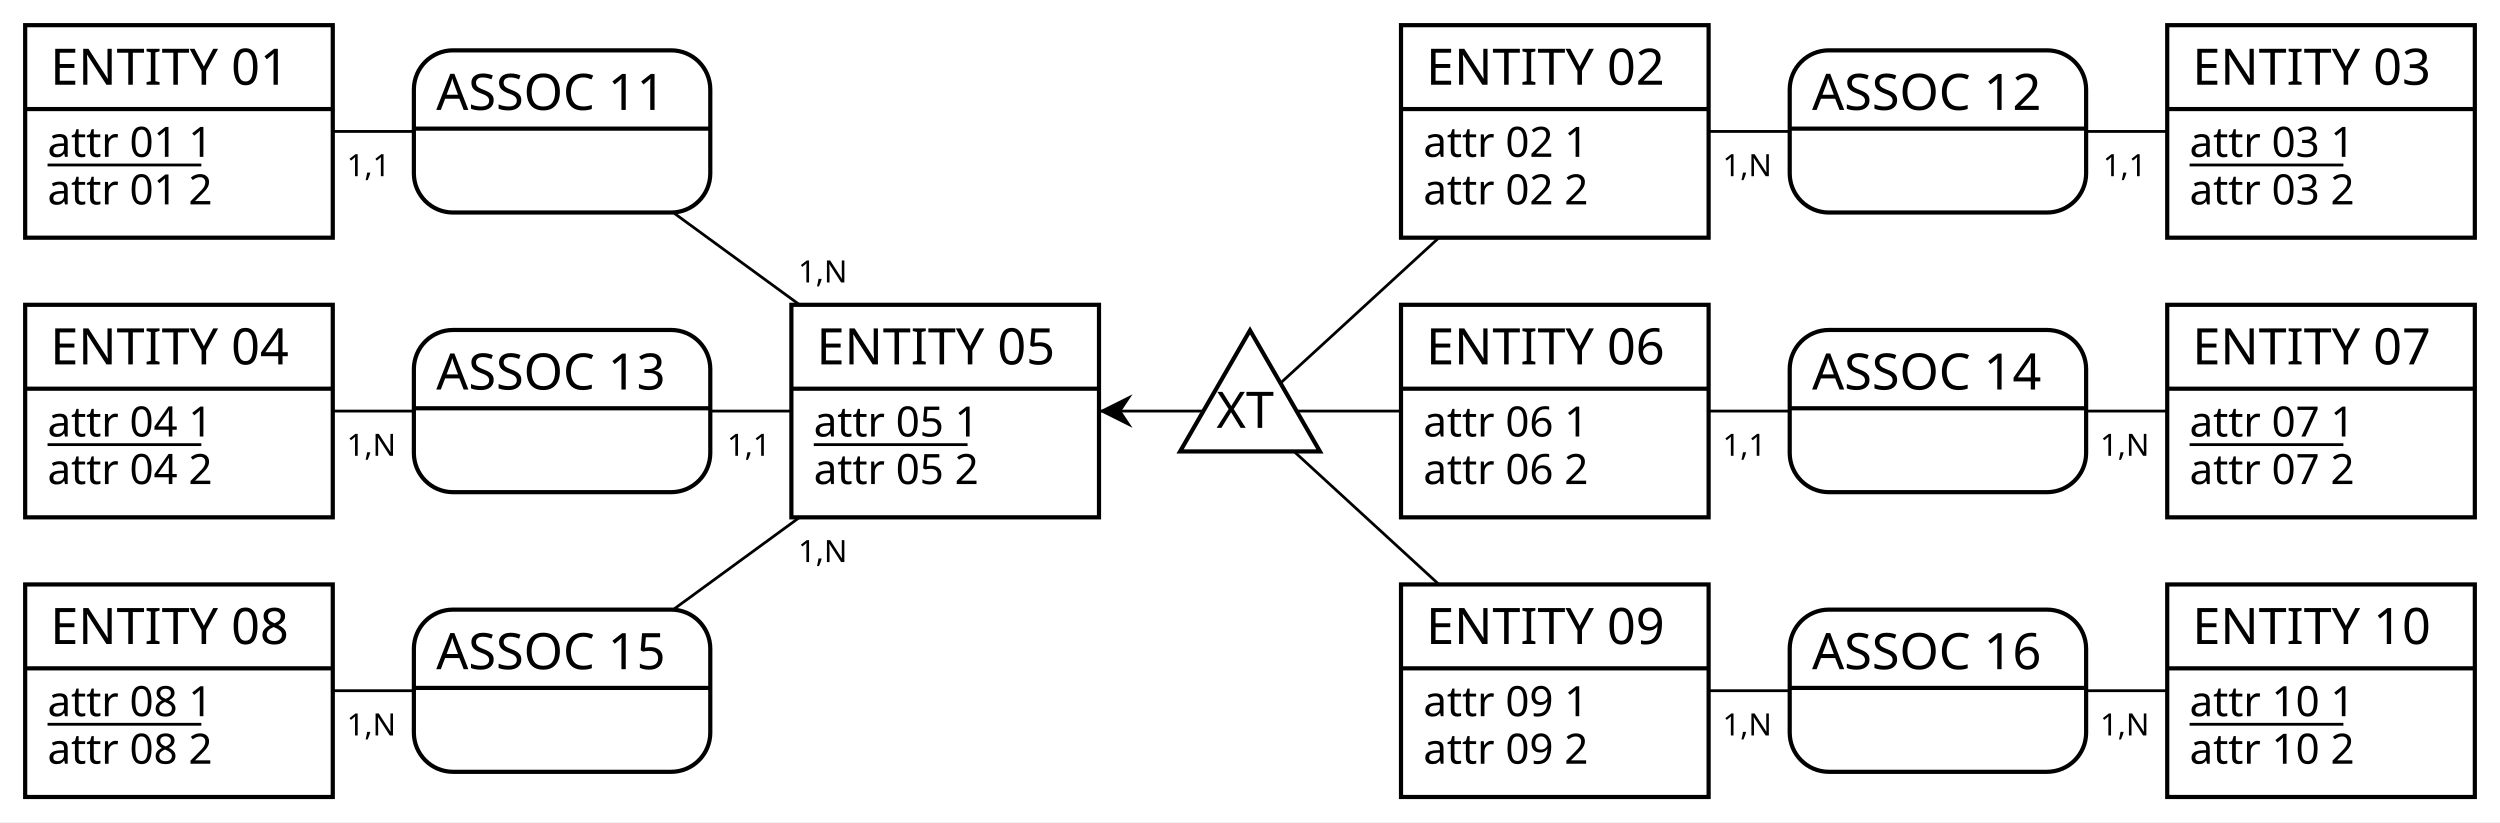
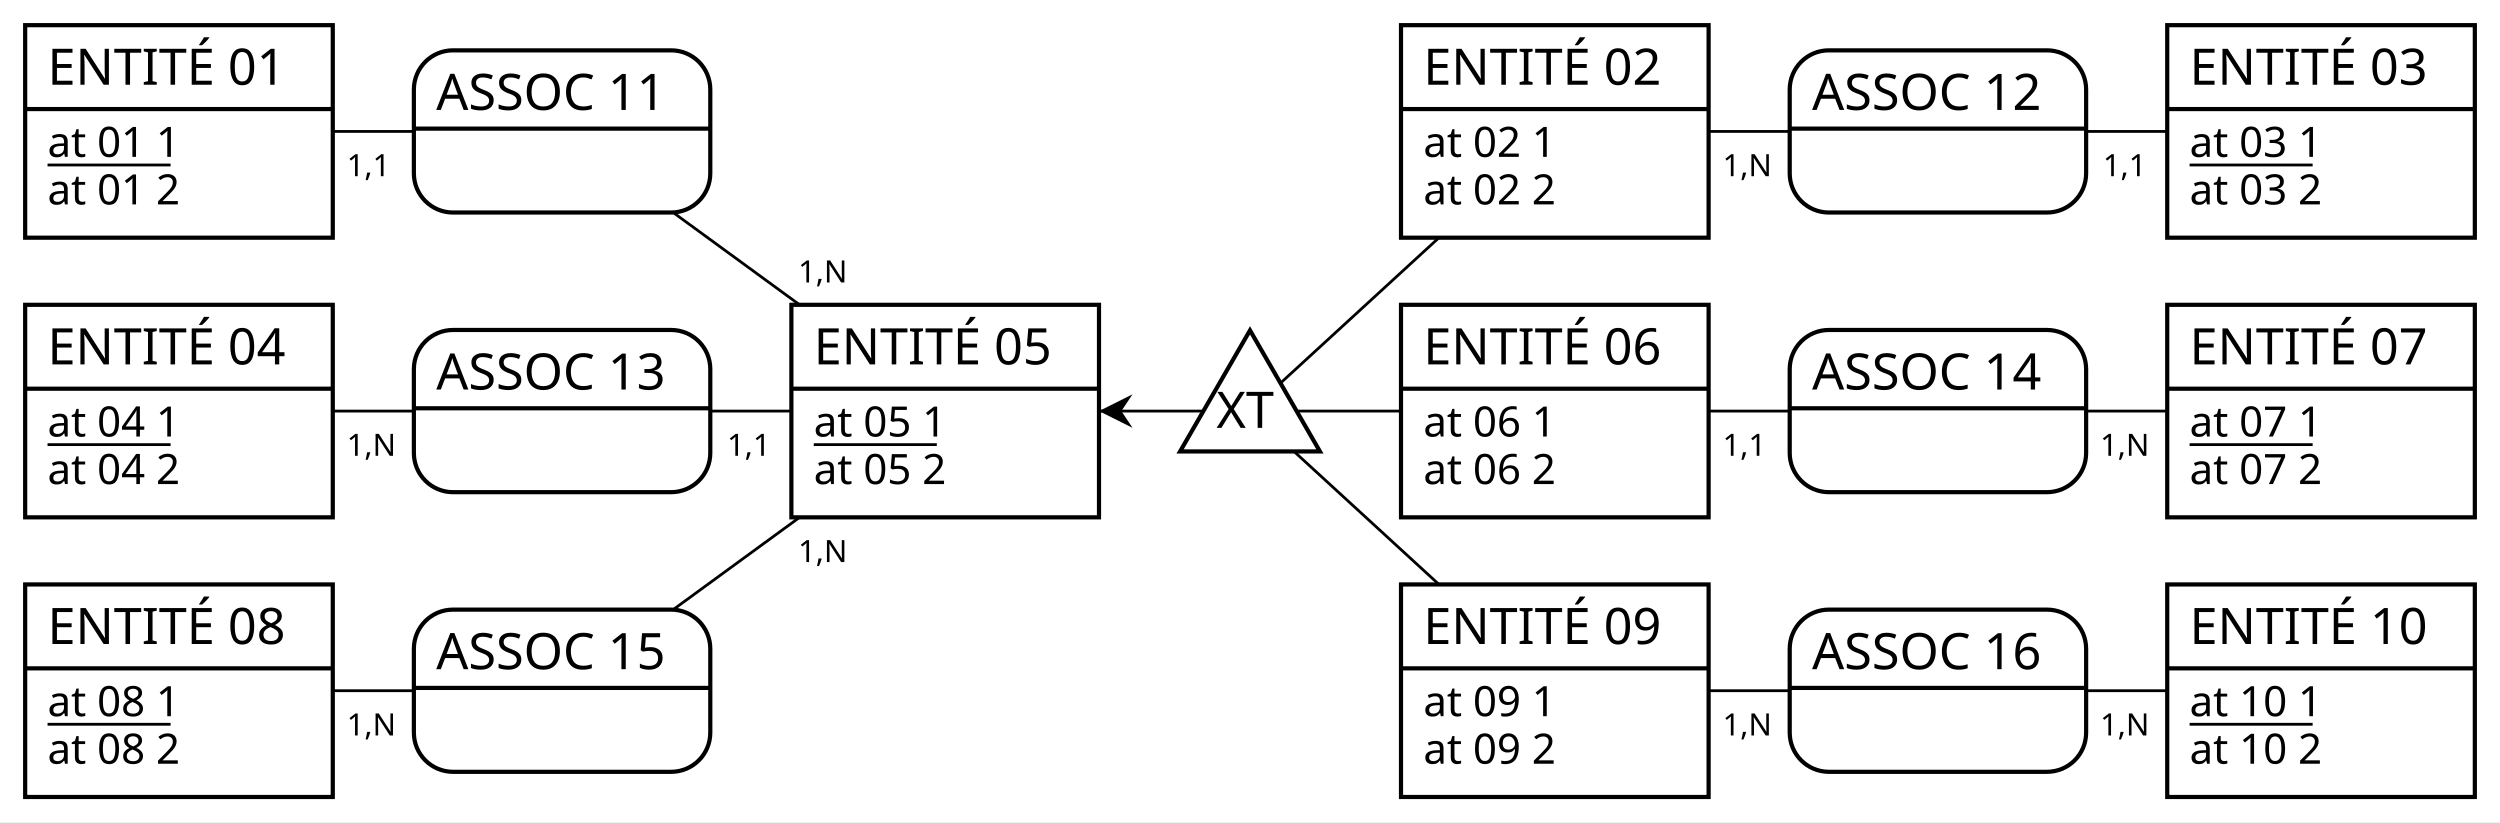
<svg xmlns="http://www.w3.org/2000/svg" width="894" height="294" viewBox="0 0 894 294">
  <rect x="0" y="0" width="894" height="294" fill="#FFFFFF" stroke="none" stroke-width="0" />
  <g>
    <line x1="338" y1="147" x2="447" y2="147" stroke="#000000" stroke-width="1" />
    <polygon points="393 147 405 141 401 147 405 153" fill="#000000" stroke-width="0" />
    <line x1="556" y1="47" x2="447" y2="147" stroke="#000000" stroke-width="1" />
    <line x1="556" y1="147" x2="447" y2="147" stroke="#000000" stroke-width="1" />
    <line x1="556" y1="247" x2="447" y2="147" stroke="#000000" stroke-width="1" />
    <g>
      <polygon points="447 118.13 422 161.43 472 161.43" stroke="#000000" stroke-width="1.5" fill="#FFFFFF" />
      <text x="435" y="153" fill="#000000" font-family="Copperplate" font-size="18">XT</text>
    </g>
  </g>
  <g>
    <line x1="338" y1="147" x2="201" y2="47" stroke="#000000" stroke-width="1" />
    <line x1="64" y1="47" x2="201" y2="47" stroke="#000000" stroke-width="1" />
    <g>
      <path d="M240 18 a14 14 90 0 1 14 14 V46 h-106 V32 a14 14 90 0 1 14 -14" fill="#FFFFFF" stroke="#FFFFFF" stroke-width="0" />
      <path d="M254 46 v16 a14 14 90 0 1 -14 14 H162 a14 14 90 0 1 -14 -14 V46 H106" fill="#FFFFFF" stroke="#FFFFFF" stroke-width="0" />
      <rect x="148" y="18" width="106" height="58" fill="none" rx="14" stroke="#000000" stroke-width="1.5" />
      <line x1="148" y1="46" x2="254" y2="46" stroke="#000000" stroke-width="1.5" />
      <text x="156" y="39.3" fill="#000000" font-family="Copperplate" font-size="18">ASSOC 11</text>
    </g>
    <text x="285.41" y="101" fill="#000000" font-family="Futura" font-size="11">1,N</text>
    <text x="124" y="63" fill="#000000" font-family="Futura" font-size="11">1,1</text>
  </g>
  <g>
    <line x1="830" y1="47" x2="693" y2="47" stroke="#000000" stroke-width="1" />
    <line x1="556" y1="47" x2="693" y2="47" stroke="#000000" stroke-width="1" />
    <g>
      <path d="M732 18 a14 14 90 0 1 14 14 V46 h-106 V32 a14 14 90 0 1 14 -14" fill="#FFFFFF" stroke="#FFFFFF" stroke-width="0" />
      <path d="M746 46 v16 a14 14 90 0 1 -14 14 H654 a14 14 90 0 1 -14 -14 V46 H106" fill="#FFFFFF" stroke="#FFFFFF" stroke-width="0" />
      <rect x="640" y="18" width="106" height="58" fill="none" rx="14" stroke="#000000" stroke-width="1.5" />
      <line x1="640" y1="46" x2="746" y2="46" stroke="#000000" stroke-width="1.5" />
      <text x="648" y="39.3" fill="#000000" font-family="Copperplate" font-size="18">ASSOC 12</text>
    </g>
    <text x="752" y="63" fill="#000000" font-family="Futura" font-size="11">1,1</text>
    <text x="616" y="63" fill="#000000" font-family="Futura" font-size="11">1,N</text>
  </g>
  <g>
    <line x1="338" y1="147" x2="201" y2="147" stroke="#000000" stroke-width="1" />
    <line x1="64" y1="147" x2="201" y2="147" stroke="#000000" stroke-width="1" />
    <g>
      <path d="M240 118 a14 14 90 0 1 14 14 V146 h-106 V132 a14 14 90 0 1 14 -14" fill="#FFFFFF" stroke="#FFFFFF" stroke-width="0" />
      <path d="M254 146 v16 a14 14 90 0 1 -14 14 H162 a14 14 90 0 1 -14 -14 V146 H106" fill="#FFFFFF" stroke="#FFFFFF" stroke-width="0" />
      <rect x="148" y="118" width="106" height="58" fill="none" rx="14" stroke="#000000" stroke-width="1.5" />
      <line x1="148" y1="146" x2="254" y2="146" stroke="#000000" stroke-width="1.5" />
      <text x="156" y="139.3" fill="#000000" font-family="Copperplate" font-size="18">ASSOC 13</text>
    </g>
    <text x="260" y="163" fill="#000000" font-family="Futura" font-size="11">1,1</text>
    <text x="124" y="163" fill="#000000" font-family="Futura" font-size="11">1,N</text>
  </g>
  <g>
    <line x1="830" y1="147" x2="693" y2="147" stroke="#000000" stroke-width="1" />
    <line x1="556" y1="147" x2="693" y2="147" stroke="#000000" stroke-width="1" />
    <g>
      <path d="M732 118 a14 14 90 0 1 14 14 V146 h-106 V132 a14 14 90 0 1 14 -14" fill="#FFFFFF" stroke="#FFFFFF" stroke-width="0" />
      <path d="M746 146 v16 a14 14 90 0 1 -14 14 H654 a14 14 90 0 1 -14 -14 V146 H106" fill="#FFFFFF" stroke="#FFFFFF" stroke-width="0" />
      <rect x="640" y="118" width="106" height="58" fill="none" rx="14" stroke="#000000" stroke-width="1.5" />
      <line x1="640" y1="146" x2="746" y2="146" stroke="#000000" stroke-width="1.5" />
      <text x="648" y="139.3" fill="#000000" font-family="Copperplate" font-size="18">ASSOC 14</text>
    </g>
    <text x="751" y="163" fill="#000000" font-family="Futura" font-size="11">1,N</text>
    <text x="616" y="163" fill="#000000" font-family="Futura" font-size="11">1,1</text>
  </g>
  <g>
    <line x1="338" y1="147" x2="201" y2="247" stroke="#000000" stroke-width="1" />
    <line x1="64" y1="247" x2="201" y2="247" stroke="#000000" stroke-width="1" />
    <g>
      <path d="M240 218 a14 14 90 0 1 14 14 V246 h-106 V232 a14 14 90 0 1 14 -14" fill="#FFFFFF" stroke="#FFFFFF" stroke-width="0" />
      <path d="M254 246 v16 a14 14 90 0 1 -14 14 H162 a14 14 90 0 1 -14 -14 V246 H106" fill="#FFFFFF" stroke="#FFFFFF" stroke-width="0" />
      <rect x="148" y="218" width="106" height="58" fill="none" rx="14" stroke="#000000" stroke-width="1.5" />
      <line x1="148" y1="246" x2="254" y2="246" stroke="#000000" stroke-width="1.5" />
      <text x="156" y="239.3" fill="#000000" font-family="Copperplate" font-size="18">ASSOC 15</text>
    </g>
    <text x="285.41" y="201" fill="#000000" font-family="Futura" font-size="11">1,N</text>
    <text x="124" y="263" fill="#000000" font-family="Futura" font-size="11">1,N</text>
  </g>
  <g>
    <line x1="830" y1="247" x2="693" y2="247" stroke="#000000" stroke-width="1" />
    <line x1="556" y1="247" x2="693" y2="247" stroke="#000000" stroke-width="1" />
    <g>
      <path d="M732 218 a14 14 90 0 1 14 14 V246 h-106 V232 a14 14 90 0 1 14 -14" fill="#FFFFFF" stroke="#FFFFFF" stroke-width="0" />
      <path d="M746 246 v16 a14 14 90 0 1 -14 14 H654 a14 14 90 0 1 -14 -14 V246 H106" fill="#FFFFFF" stroke="#FFFFFF" stroke-width="0" />
      <rect x="640" y="218" width="106" height="58" fill="none" rx="14" stroke="#000000" stroke-width="1.5" />
      <line x1="640" y1="246" x2="746" y2="246" stroke="#000000" stroke-width="1.5" />
      <text x="648" y="239.3" fill="#000000" font-family="Copperplate" font-size="18">ASSOC 16</text>
    </g>
    <text x="751" y="263" fill="#000000" font-family="Futura" font-size="11">1,N</text>
    <text x="616" y="263" fill="#000000" font-family="Futura" font-size="11">1,N</text>
  </g>
  <g>
    <g>
      <rect x="9" y="9" width="110" height="30" fill="#FFFFFF" stroke="none" stroke-width="0" opacity="1" />
      <rect x="9" y="39" width="110" height="46" fill="#FFFFFF" stroke="none" stroke-width="0" opacity="1" />
      <rect x="9" y="9" width="110" height="76" fill="none" stroke="#000000" stroke-width="1.5" opacity="1" />
      <line x1="9" y1="39" x2="119" y2="39" stroke="#000000" stroke-width="1.5" />
    </g>
-     <text x="18" y="30.3" fill="#000000" font-family="Copperplate" font-size="18">ENTITY 01</text>
-     <text x="17" y="56.1" fill="#000000" font-family="Gill Sans" font-size="15">attr 01 1</text>
-     <line x1="17" y1="59" x2="72" y2="59" stroke="#000000" stroke-width="1" />
-     <text x="17" y="73.1" fill="#000000" font-family="Gill Sans" font-size="15">attr 01 2</text>
+     <text x="17" y="30.3" fill="#000000" font-family="Copperplate" font-size="18">ENTITÉ 01</text>
+     <text x="17" y="56.1" fill="#000000" font-family="Gill Sans" font-size="15">at 01 1</text>
+     <line x1="17" y1="59" x2="61" y2="59" stroke="#000000" stroke-width="1" />
+     <text x="17" y="73.1" fill="#000000" font-family="Gill Sans" font-size="15">at 01 2</text>
  </g>
  <g>
    <g>
      <rect x="501" y="9" width="110" height="30" fill="#FFFFFF" stroke="none" stroke-width="0" opacity="1" />
      <rect x="501" y="39" width="110" height="46" fill="#FFFFFF" stroke="none" stroke-width="0" opacity="1" />
      <rect x="501" y="9" width="110" height="76" fill="none" stroke="#000000" stroke-width="1.5" opacity="1" />
      <line x1="501" y1="39" x2="611" y2="39" stroke="#000000" stroke-width="1.5" />
    </g>
-     <text x="510" y="30.3" fill="#000000" font-family="Copperplate" font-size="18">ENTITY 02</text>
-     <text x="509" y="56.1" fill="#000000" font-family="Gill Sans" font-size="15">attr 02 1</text>
-     <text x="509" y="73.1" fill="#000000" font-family="Gill Sans" font-size="15">attr 02 2</text>
+     <text x="509" y="30.3" fill="#000000" font-family="Copperplate" font-size="18">ENTITÉ 02</text>
+     <text x="509" y="56.1" fill="#000000" font-family="Gill Sans" font-size="15">at 02 1</text>
+     <text x="509" y="73.1" fill="#000000" font-family="Gill Sans" font-size="15">at 02 2</text>
  </g>
  <g>
    <g>
      <rect x="775" y="9" width="110" height="30" fill="#FFFFFF" stroke="none" stroke-width="0" opacity="1" />
      <rect x="775" y="39" width="110" height="46" fill="#FFFFFF" stroke="none" stroke-width="0" opacity="1" />
      <rect x="775" y="9" width="110" height="76" fill="none" stroke="#000000" stroke-width="1.5" opacity="1" />
      <line x1="775" y1="39" x2="885" y2="39" stroke="#000000" stroke-width="1.5" />
    </g>
-     <text x="784" y="30.3" fill="#000000" font-family="Copperplate" font-size="18">ENTITY 03</text>
-     <text x="783" y="56.1" fill="#000000" font-family="Gill Sans" font-size="15">attr 03 1</text>
-     <line x1="783" y1="59" x2="838" y2="59" stroke="#000000" stroke-width="1" />
-     <text x="783" y="73.1" fill="#000000" font-family="Gill Sans" font-size="15">attr 03 2</text>
+     <text x="783" y="30.3" fill="#000000" font-family="Copperplate" font-size="18">ENTITÉ 03</text>
+     <text x="783" y="56.1" fill="#000000" font-family="Gill Sans" font-size="15">at 03 1</text>
+     <line x1="783" y1="59" x2="827" y2="59" stroke="#000000" stroke-width="1" />
+     <text x="783" y="73.1" fill="#000000" font-family="Gill Sans" font-size="15">at 03 2</text>
  </g>
  <g>
    <g>
      <rect x="9" y="109" width="110" height="30" fill="#FFFFFF" stroke="none" stroke-width="0" opacity="1" />
      <rect x="9" y="139" width="110" height="46" fill="#FFFFFF" stroke="none" stroke-width="0" opacity="1" />
      <rect x="9" y="109" width="110" height="76" fill="none" stroke="#000000" stroke-width="1.5" opacity="1" />
      <line x1="9" y1="139" x2="119" y2="139" stroke="#000000" stroke-width="1.5" />
    </g>
-     <text x="18" y="130.3" fill="#000000" font-family="Copperplate" font-size="18">ENTITY 04</text>
-     <text x="17" y="156.1" fill="#000000" font-family="Gill Sans" font-size="15">attr 04 1</text>
-     <line x1="17" y1="159" x2="72" y2="159" stroke="#000000" stroke-width="1" />
-     <text x="17" y="173.1" fill="#000000" font-family="Gill Sans" font-size="15">attr 04 2</text>
+     <text x="17" y="130.3" fill="#000000" font-family="Copperplate" font-size="18">ENTITÉ 04</text>
+     <text x="17" y="156.1" fill="#000000" font-family="Gill Sans" font-size="15">at 04 1</text>
+     <line x1="17" y1="159" x2="61" y2="159" stroke="#000000" stroke-width="1" />
+     <text x="17" y="173.1" fill="#000000" font-family="Gill Sans" font-size="15">at 04 2</text>
  </g>
  <g>
    <g>
      <rect x="283" y="109" width="110" height="30" fill="#FFFFFF" stroke="none" stroke-width="0" opacity="1" />
      <rect x="283" y="139" width="110" height="46" fill="#FFFFFF" stroke="none" stroke-width="0" opacity="1" />
      <rect x="283" y="109" width="110" height="76" fill="none" stroke="#000000" stroke-width="1.5" opacity="1" />
      <line x1="283" y1="139" x2="393" y2="139" stroke="#000000" stroke-width="1.5" />
    </g>
-     <text x="292" y="130.3" fill="#000000" font-family="Copperplate" font-size="18">ENTITY 05</text>
-     <text x="291" y="156.1" fill="#000000" font-family="Gill Sans" font-size="15">attr 05 1</text>
-     <line x1="291" y1="159" x2="346" y2="159" stroke="#000000" stroke-width="1" />
-     <text x="291" y="173.1" fill="#000000" font-family="Gill Sans" font-size="15">attr 05 2</text>
+     <text x="291" y="130.3" fill="#000000" font-family="Copperplate" font-size="18">ENTITÉ 05</text>
+     <text x="291" y="156.1" fill="#000000" font-family="Gill Sans" font-size="15">at 05 1</text>
+     <line x1="291" y1="159" x2="335" y2="159" stroke="#000000" stroke-width="1" />
+     <text x="291" y="173.1" fill="#000000" font-family="Gill Sans" font-size="15">at 05 2</text>
  </g>
  <g>
    <g>
      <rect x="501" y="109" width="110" height="30" fill="#FFFFFF" stroke="none" stroke-width="0" opacity="1" />
      <rect x="501" y="139" width="110" height="46" fill="#FFFFFF" stroke="none" stroke-width="0" opacity="1" />
      <rect x="501" y="109" width="110" height="76" fill="none" stroke="#000000" stroke-width="1.5" opacity="1" />
      <line x1="501" y1="139" x2="611" y2="139" stroke="#000000" stroke-width="1.5" />
    </g>
-     <text x="510" y="130.3" fill="#000000" font-family="Copperplate" font-size="18">ENTITY 06</text>
-     <text x="509" y="156.1" fill="#000000" font-family="Gill Sans" font-size="15">attr 06 1</text>
-     <text x="509" y="173.1" fill="#000000" font-family="Gill Sans" font-size="15">attr 06 2</text>
+     <text x="509" y="130.3" fill="#000000" font-family="Copperplate" font-size="18">ENTITÉ 06</text>
+     <text x="509" y="156.1" fill="#000000" font-family="Gill Sans" font-size="15">at 06 1</text>
+     <text x="509" y="173.1" fill="#000000" font-family="Gill Sans" font-size="15">at 06 2</text>
  </g>
  <g>
    <g>
      <rect x="775" y="109" width="110" height="30" fill="#FFFFFF" stroke="none" stroke-width="0" opacity="1" />
      <rect x="775" y="139" width="110" height="46" fill="#FFFFFF" stroke="none" stroke-width="0" opacity="1" />
      <rect x="775" y="109" width="110" height="76" fill="none" stroke="#000000" stroke-width="1.5" opacity="1" />
      <line x1="775" y1="139" x2="885" y2="139" stroke="#000000" stroke-width="1.5" />
    </g>
-     <text x="784" y="130.3" fill="#000000" font-family="Copperplate" font-size="18">ENTITY 07</text>
-     <text x="783" y="156.1" fill="#000000" font-family="Gill Sans" font-size="15">attr 07 1</text>
-     <line x1="783" y1="159" x2="838" y2="159" stroke="#000000" stroke-width="1" />
-     <text x="783" y="173.1" fill="#000000" font-family="Gill Sans" font-size="15">attr 07 2</text>
+     <text x="783" y="130.3" fill="#000000" font-family="Copperplate" font-size="18">ENTITÉ 07</text>
+     <text x="783" y="156.1" fill="#000000" font-family="Gill Sans" font-size="15">at 07 1</text>
+     <line x1="783" y1="159" x2="827" y2="159" stroke="#000000" stroke-width="1" />
+     <text x="783" y="173.1" fill="#000000" font-family="Gill Sans" font-size="15">at 07 2</text>
  </g>
  <g>
    <g>
      <rect x="9" y="209" width="110" height="30" fill="#FFFFFF" stroke="none" stroke-width="0" opacity="1" />
      <rect x="9" y="239" width="110" height="46" fill="#FFFFFF" stroke="none" stroke-width="0" opacity="1" />
      <rect x="9" y="209" width="110" height="76" fill="none" stroke="#000000" stroke-width="1.5" opacity="1" />
      <line x1="9" y1="239" x2="119" y2="239" stroke="#000000" stroke-width="1.5" />
    </g>
-     <text x="18" y="230.3" fill="#000000" font-family="Copperplate" font-size="18">ENTITY 08</text>
-     <text x="17" y="256.1" fill="#000000" font-family="Gill Sans" font-size="15">attr 08 1</text>
-     <line x1="17" y1="259" x2="72" y2="259" stroke="#000000" stroke-width="1" />
-     <text x="17" y="273.1" fill="#000000" font-family="Gill Sans" font-size="15">attr 08 2</text>
+     <text x="17" y="230.3" fill="#000000" font-family="Copperplate" font-size="18">ENTITÉ 08</text>
+     <text x="17" y="256.1" fill="#000000" font-family="Gill Sans" font-size="15">at 08 1</text>
+     <line x1="17" y1="259" x2="61" y2="259" stroke="#000000" stroke-width="1" />
+     <text x="17" y="273.1" fill="#000000" font-family="Gill Sans" font-size="15">at 08 2</text>
  </g>
  <g>
    <g>
      <rect x="501" y="209" width="110" height="30" fill="#FFFFFF" stroke="none" stroke-width="0" opacity="1" />
      <rect x="501" y="239" width="110" height="46" fill="#FFFFFF" stroke="none" stroke-width="0" opacity="1" />
      <rect x="501" y="209" width="110" height="76" fill="none" stroke="#000000" stroke-width="1.5" opacity="1" />
      <line x1="501" y1="239" x2="611" y2="239" stroke="#000000" stroke-width="1.5" />
    </g>
-     <text x="510" y="230.3" fill="#000000" font-family="Copperplate" font-size="18">ENTITY 09</text>
-     <text x="509" y="256.1" fill="#000000" font-family="Gill Sans" font-size="15">attr 09 1</text>
-     <text x="509" y="273.1" fill="#000000" font-family="Gill Sans" font-size="15">attr 09 2</text>
+     <text x="509" y="230.3" fill="#000000" font-family="Copperplate" font-size="18">ENTITÉ 09</text>
+     <text x="509" y="256.1" fill="#000000" font-family="Gill Sans" font-size="15">at 09 1</text>
+     <text x="509" y="273.1" fill="#000000" font-family="Gill Sans" font-size="15">at 09 2</text>
  </g>
  <g>
    <g>
      <rect x="775" y="209" width="110" height="30" fill="#FFFFFF" stroke="none" stroke-width="0" opacity="1" />
      <rect x="775" y="239" width="110" height="46" fill="#FFFFFF" stroke="none" stroke-width="0" opacity="1" />
      <rect x="775" y="209" width="110" height="76" fill="none" stroke="#000000" stroke-width="1.5" opacity="1" />
      <line x1="775" y1="239" x2="885" y2="239" stroke="#000000" stroke-width="1.5" />
    </g>
-     <text x="784" y="230.3" fill="#000000" font-family="Copperplate" font-size="18">ENTITY 10</text>
-     <text x="783" y="256.1" fill="#000000" font-family="Gill Sans" font-size="15">attr 10 1</text>
-     <line x1="783" y1="259" x2="838" y2="259" stroke="#000000" stroke-width="1" />
-     <text x="783" y="273.1" fill="#000000" font-family="Gill Sans" font-size="15">attr 10 2</text>
+     <text x="783" y="230.3" fill="#000000" font-family="Copperplate" font-size="18">ENTITÉ 10</text>
+     <text x="783" y="256.1" fill="#000000" font-family="Gill Sans" font-size="15">at 10 1</text>
+     <line x1="783" y1="259" x2="827" y2="259" stroke="#000000" stroke-width="1" />
+     <text x="783" y="273.1" fill="#000000" font-family="Gill Sans" font-size="15">at 10 2</text>
  </g>
</svg>
